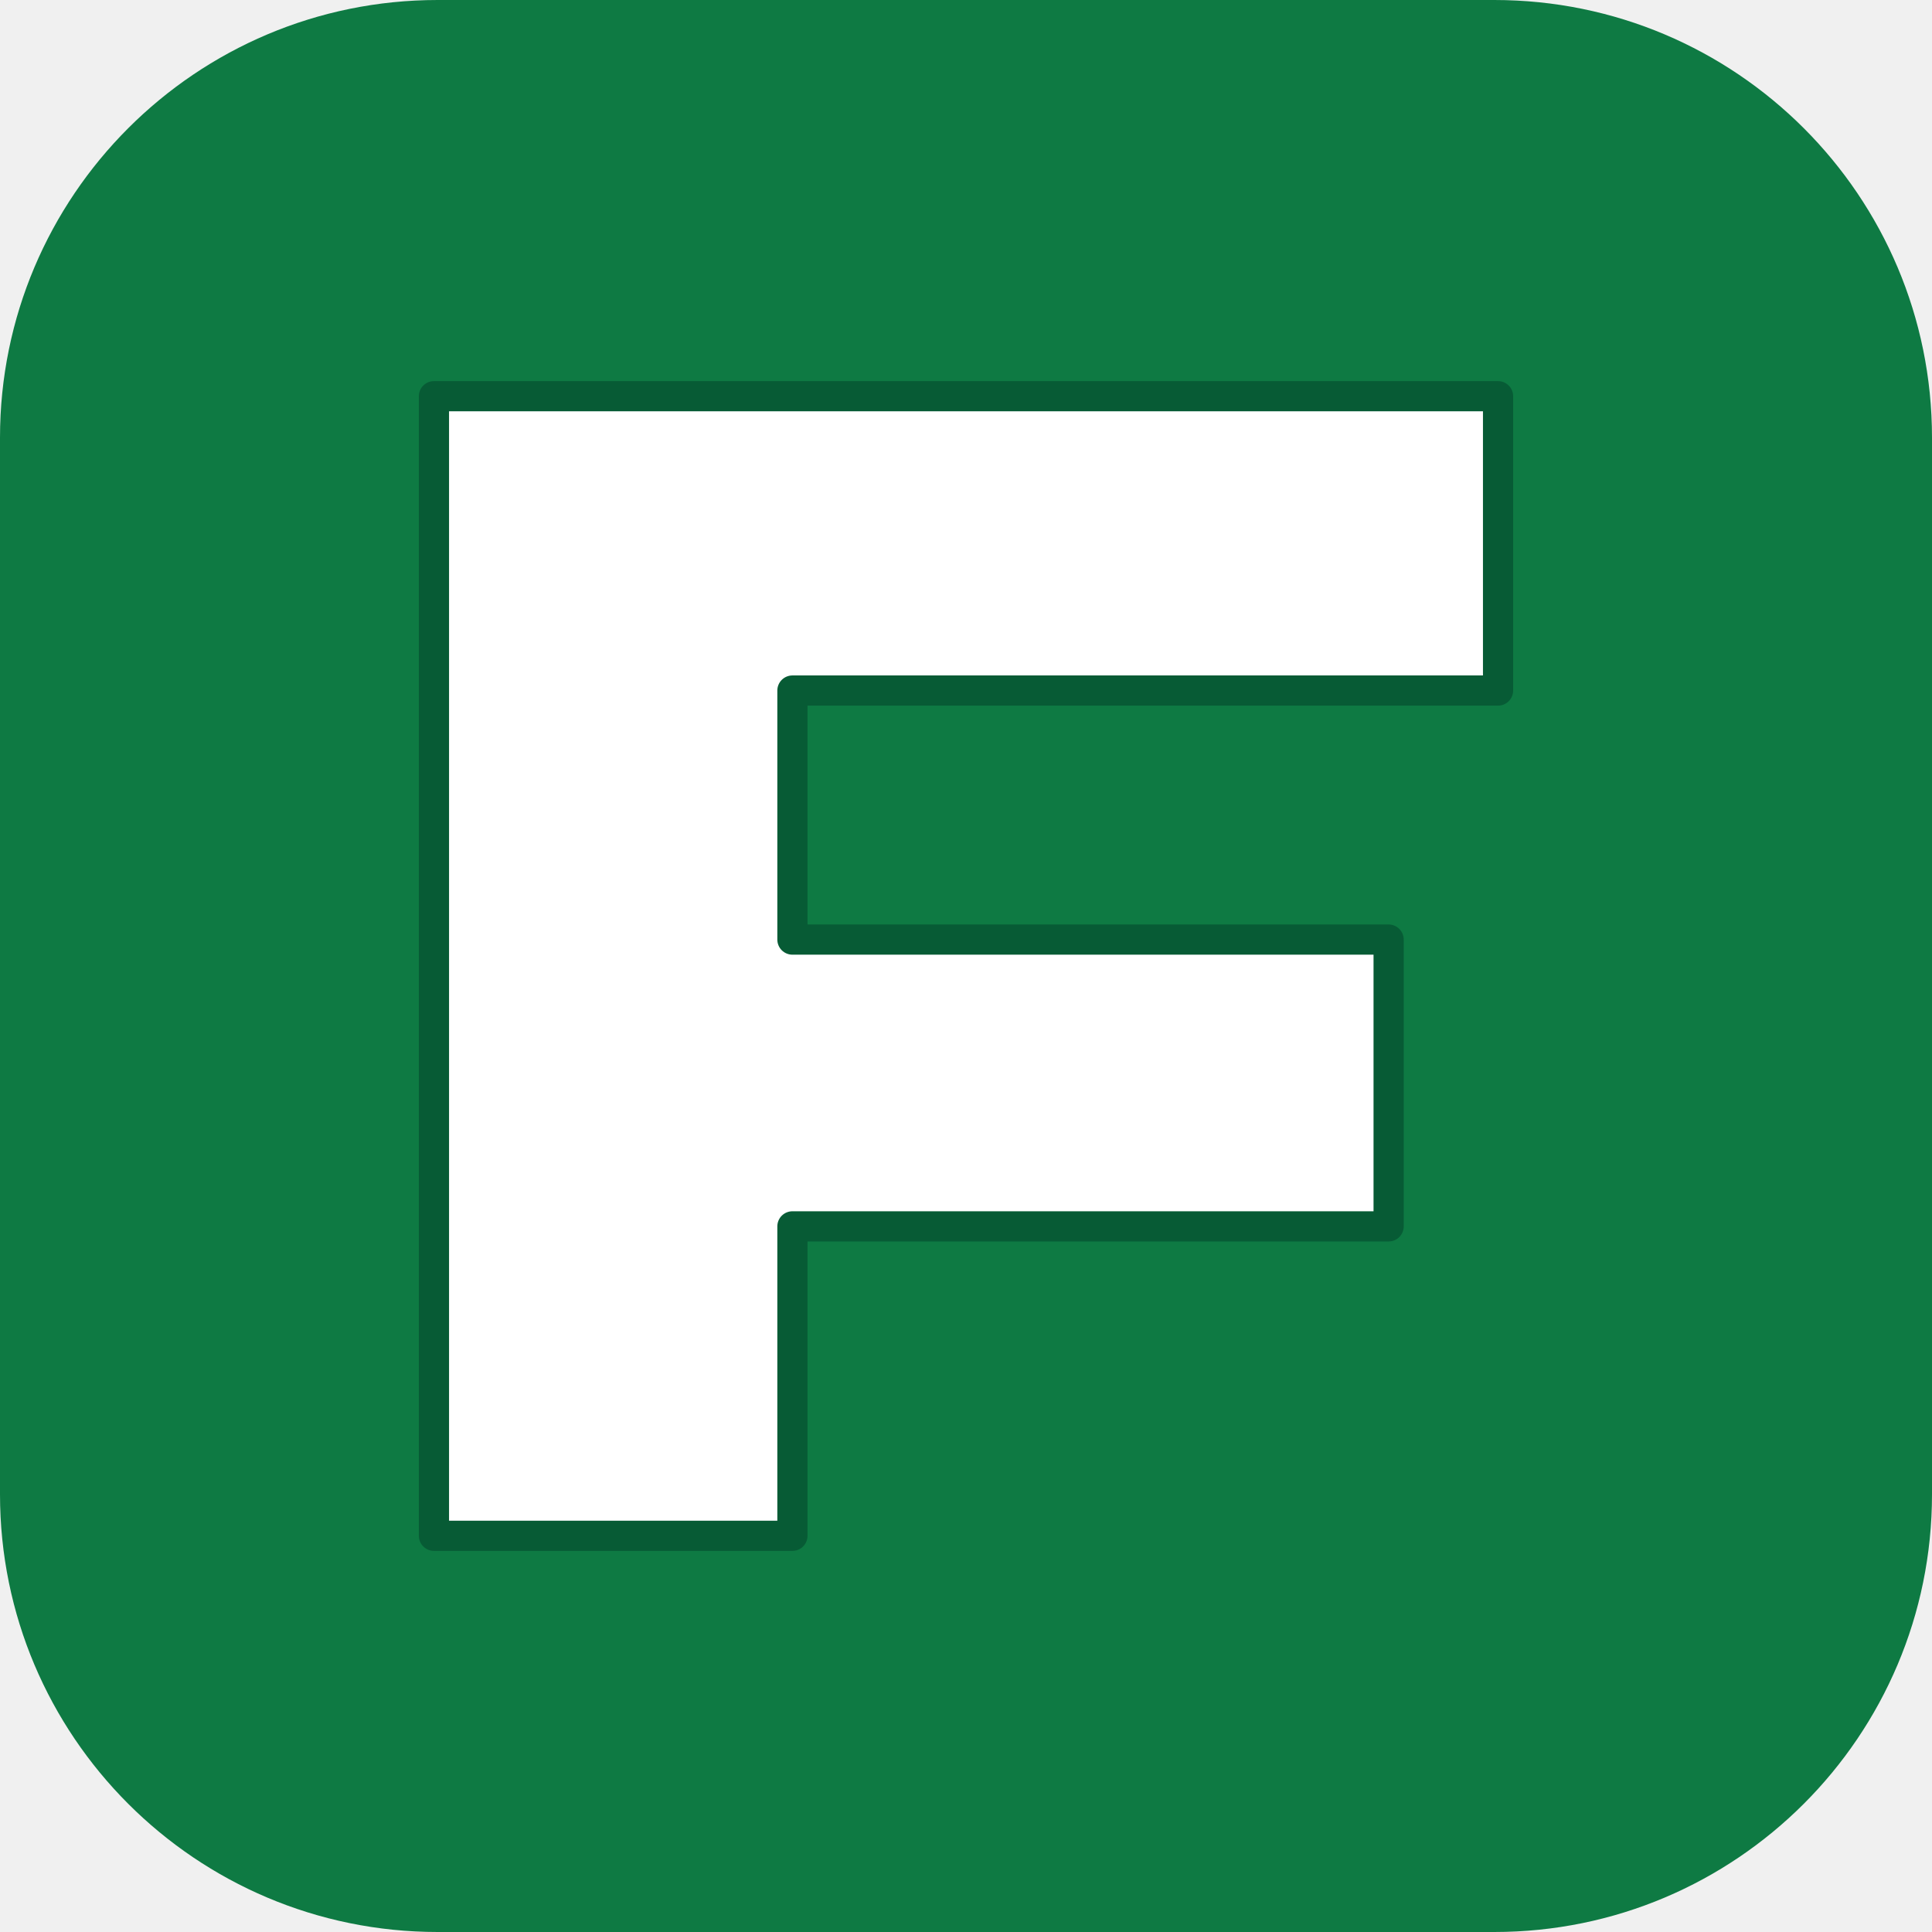
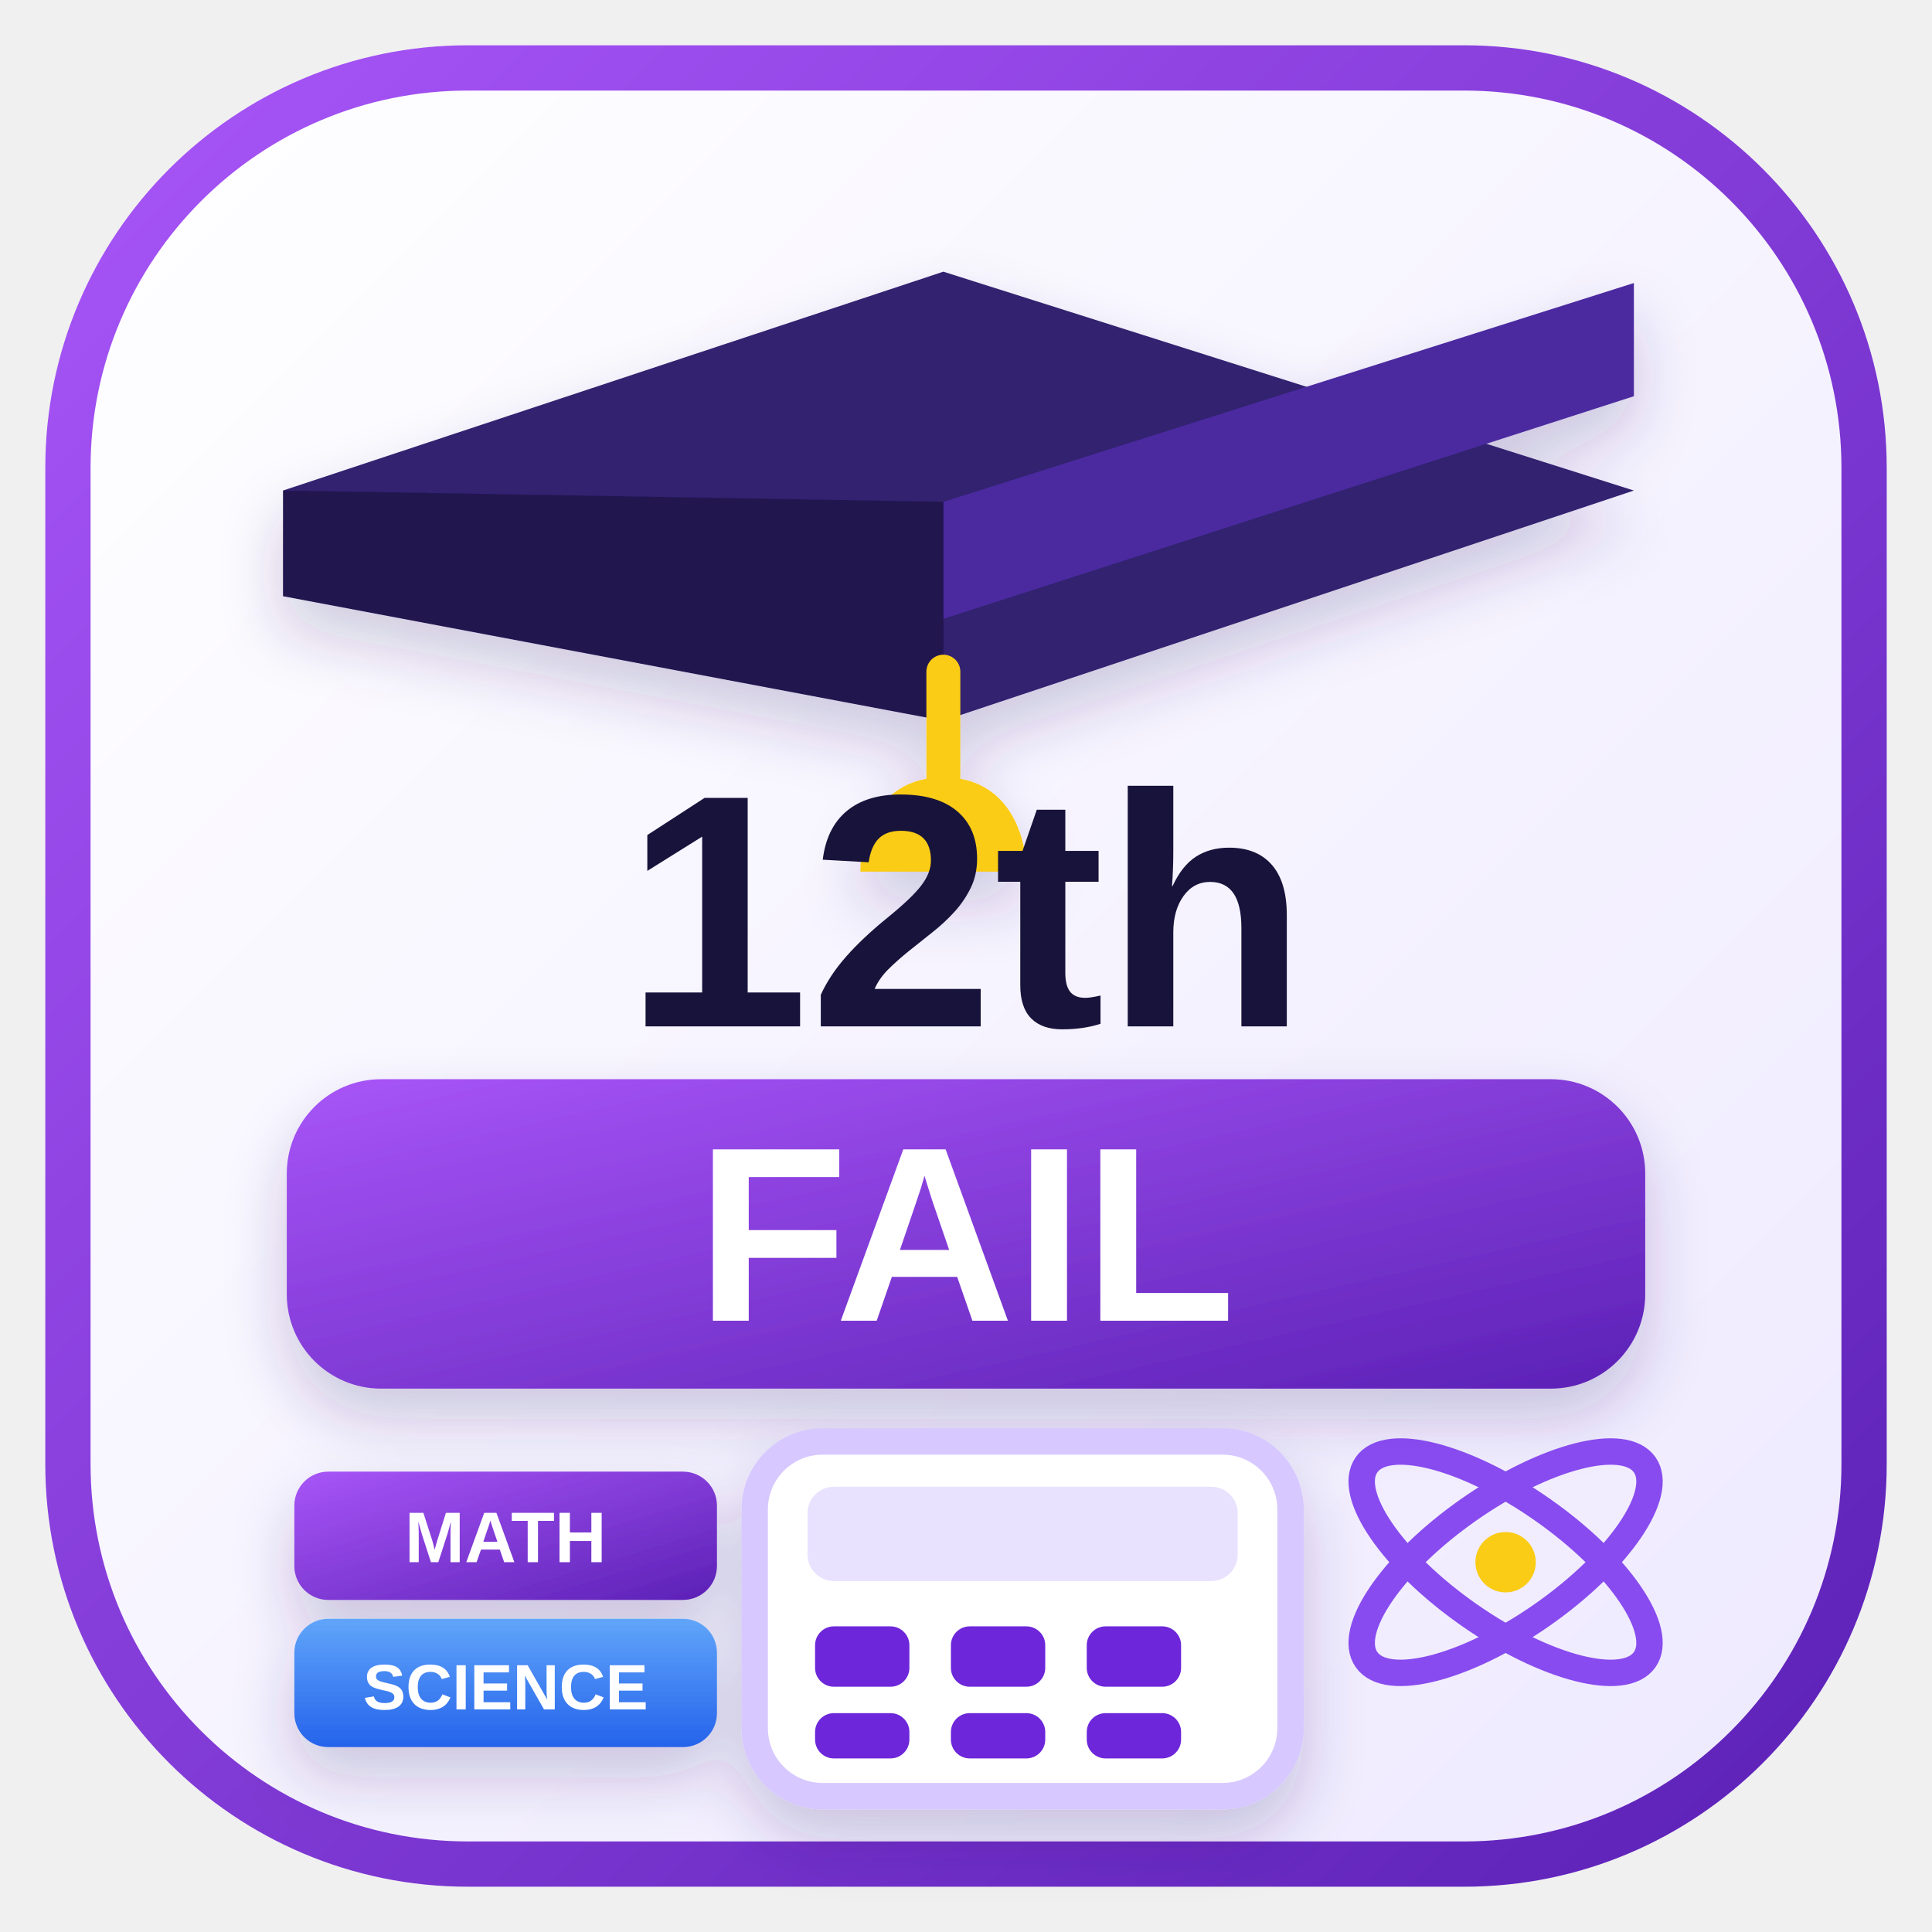
- <svg xmlns="http://www.w3.org/2000/svg" viewBox="0 0 512 512">
-   <rect width="512" height="512" rx="116" fill="#0e7a43" />
-   <path d="M115 105h282v78H210v66h158v76H210v82h-95z" fill="#fff" />
-   <path d="M115 105h282v78H210v66h158v76H210v82h-95z" fill="none" stroke="#075b35" stroke-width="8" stroke-linejoin="round" />
+ <svg xmlns="http://www.w3.org/2000/svg" width="512" height="512" viewBox="0 0 512 512">
+   <defs>
+     <linearGradient id="bg" x1="0" y1="0" x2="1" y2="1">
+       <stop stop-color="#fff" />
+       <stop offset="1" stop-color="#eee9ff" />
+     </linearGradient>
+     <linearGradient id="violet" x1="0" y1="0" x2="1" y2="1">
+       <stop stop-color="#a855f7" />
+       <stop offset="1" stop-color="#5b21b6" />
+     </linearGradient>
+     <linearGradient id="blue" x1="0" y1="0" x2="0" y2="1">
+       <stop stop-color="#60a5fa" />
+       <stop offset="1" stop-color="#2563eb" />
+     </linearGradient>
+     <filter id="shadow" x="-30%" y="-30%" width="160%" height="160%">
+       <feDropShadow dx="0" dy="8" stdDeviation="8" flood-color="#35206f" flood-opacity=".22" />
+     </filter>
+   </defs>
+   <rect x="12" y="12" width="488" height="488" rx="112" fill="url(#bg)" />
+   <rect x="18" y="18" width="476" height="476" rx="106" fill="none" stroke="url(#violet)" stroke-width="12" />
+   <g filter="url(#shadow)">
+     <path d="M75 130 250 72l183 58-183 61z" fill="#30206f" />
+     <path d="m250 133 183-58v30l-183 59z" fill="#4c2ca0" />
+     <path d="m250 133-175-3v28l175 33z" fill="#21164f" />
+     <path d="M250 178v28" stroke="#facc15" stroke-width="9" stroke-linecap="round" />
+     <path d="M250 206c-17 0-22 15-22 25h44c0-10-5-25-22-25" fill="#facc15" />
+   </g>
+   <text x="256" y="272" text-anchor="middle" font-family="Arial,sans-serif" font-size="88" font-weight="900" fill="#17133b">12th</text>
+   <rect x="76" y="286" width="360" height="82" rx="25" fill="url(#violet)" filter="url(#shadow)" />
+   <text x="256" y="350" text-anchor="middle" font-family="Arial,sans-serif" font-size="66" font-weight="900" fill="#fff">FAIL</text>
+   <g filter="url(#shadow)">
+     <rect x="78" y="390" width="112" height="34" rx="9" fill="url(#violet)" />
+     <rect x="78" y="429" width="112" height="34" rx="9" fill="url(#blue)" />
+     <rect x="200" y="382" width="142" height="94" rx="18" fill="#fff" stroke="#d7c8ff" stroke-width="7" />
+     <rect x="214" y="394" width="114" height="25" rx="7" fill="#e9e2ff" />
+     <g fill="#6d28d9">
+       <rect x="216" y="431" width="25" height="16" rx="5" />
+       <rect x="252" y="431" width="25" height="16" rx="5" />
+       <rect x="288" y="431" width="25" height="16" rx="5" />
+       <rect x="216" y="454" width="25" height="12" rx="5" />
+       <rect x="252" y="454" width="25" height="12" rx="5" />
+       <rect x="288" y="454" width="25" height="12" rx="5" />
+     </g>
+   </g>
+   <g fill="none" stroke="#7c3aed" stroke-width="7" stroke-linecap="round" opacity=".9">
+     <ellipse cx="399" cy="414" rx="45" ry="17" transform="rotate(-35 399 414)" />
+     <ellipse cx="399" cy="414" rx="45" ry="17" transform="rotate(35 399 414)" />
+   </g>
+   <circle cx="399" cy="414" r="8" fill="#facc15" />
+   <text x="134" y="414" text-anchor="middle" font-family="Arial,sans-serif" font-size="19" font-weight="800" fill="#fff">MATH</text>
+   <text x="134" y="453" text-anchor="middle" font-family="Arial,sans-serif" font-size="17" font-weight="800" fill="#fff">SCIENCE</text>
</svg>
